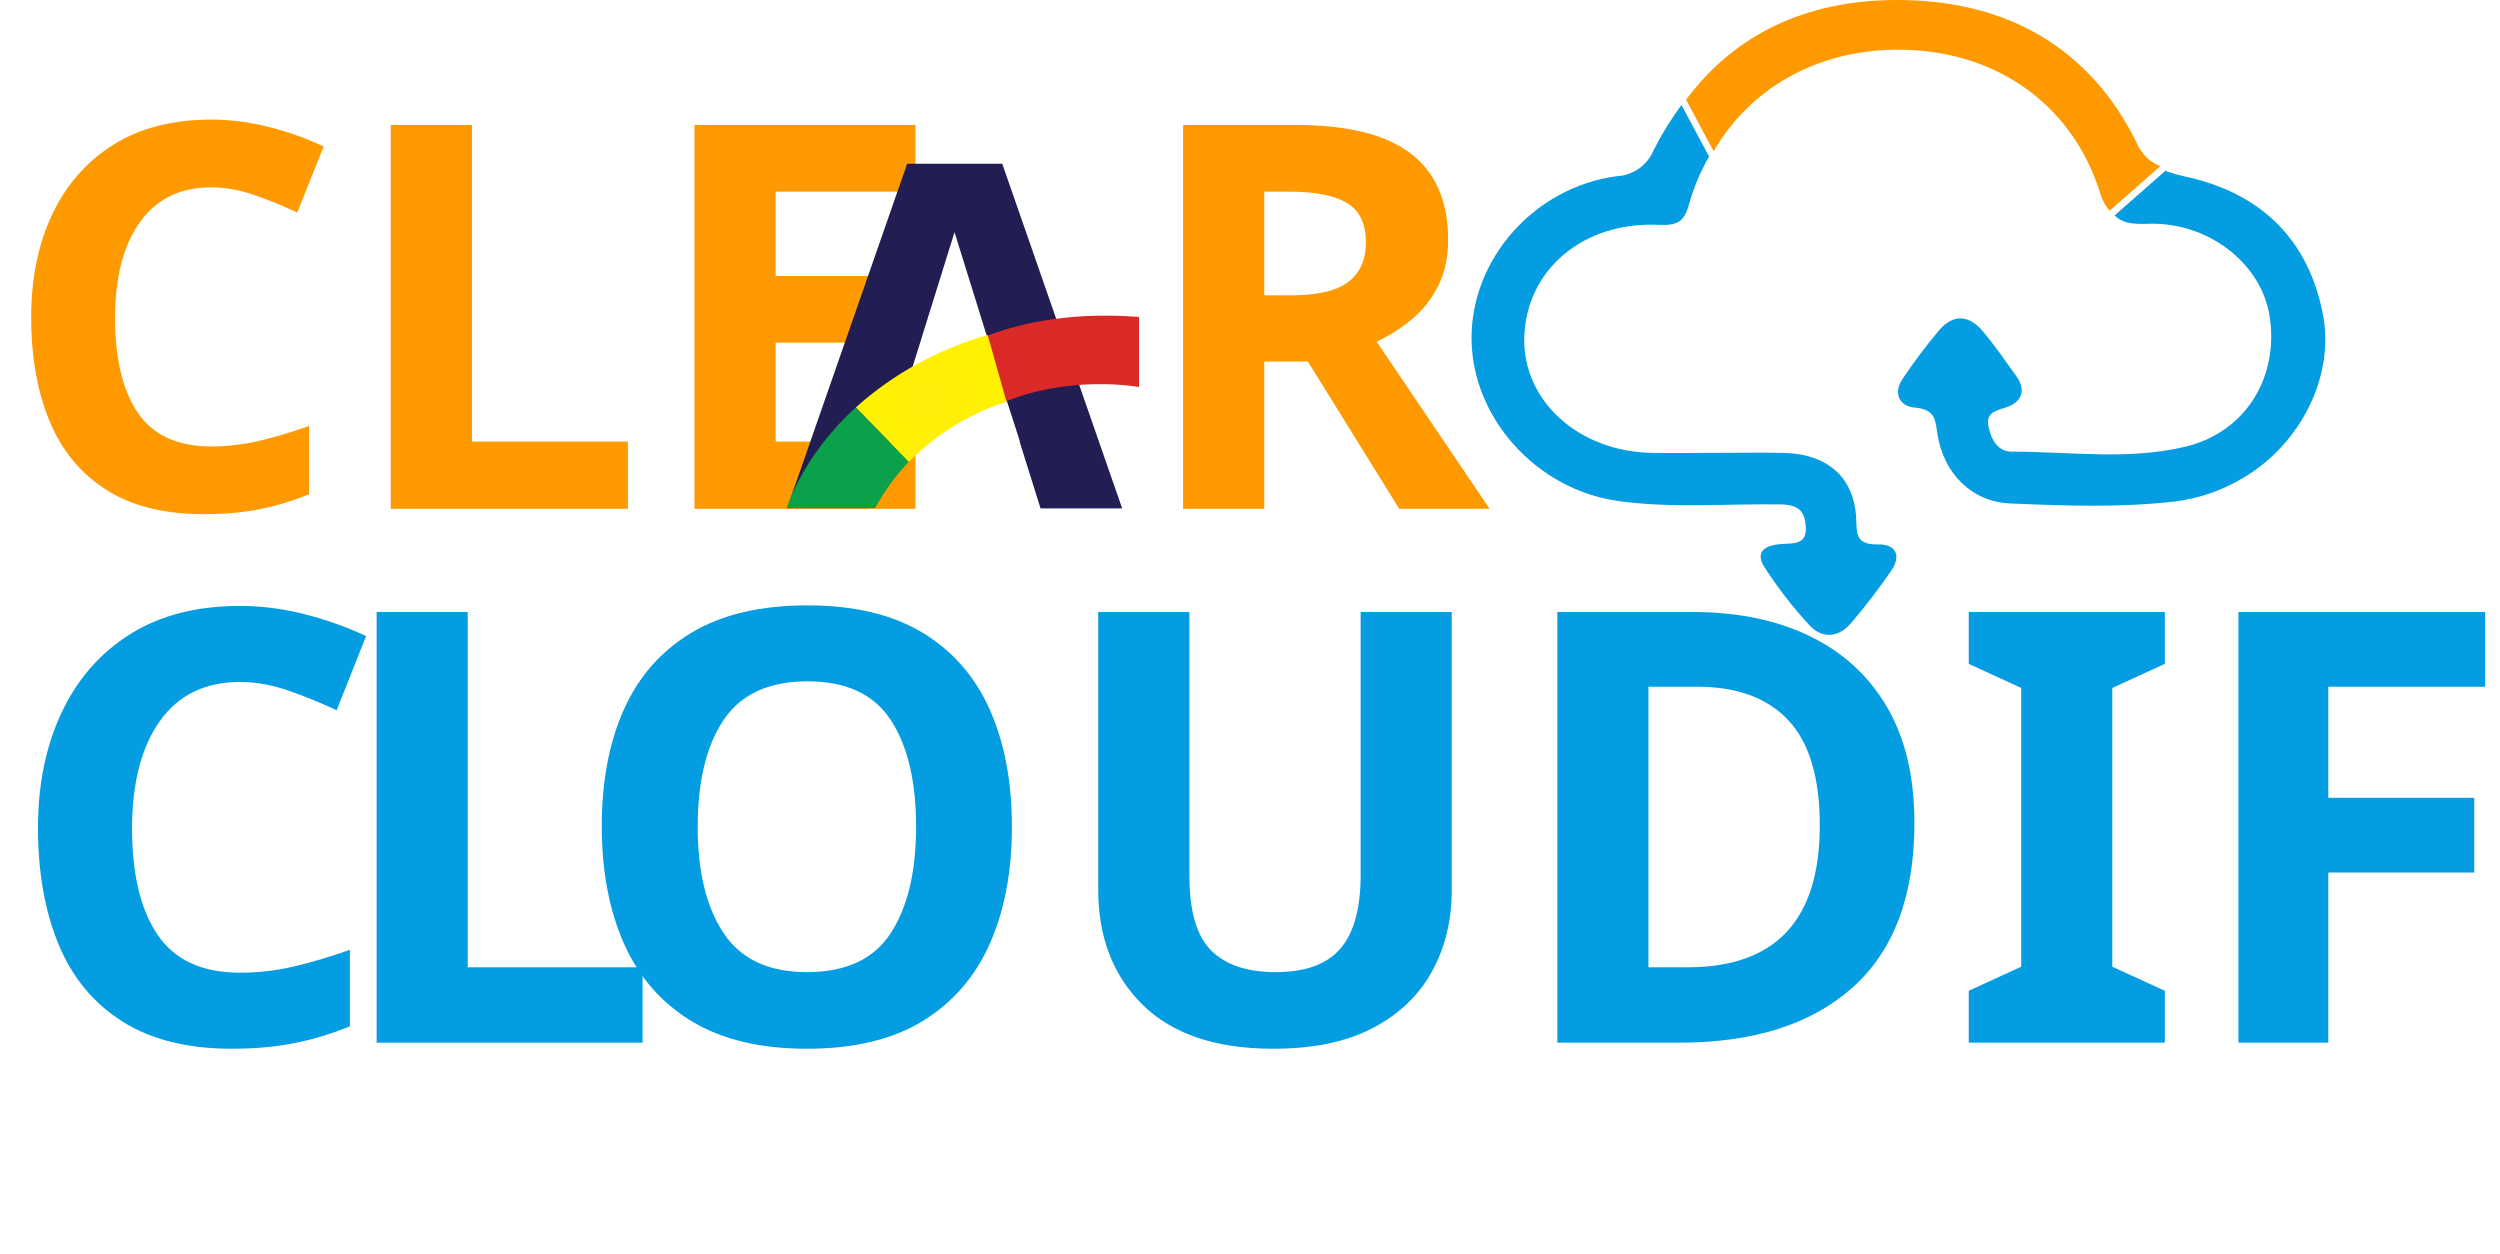
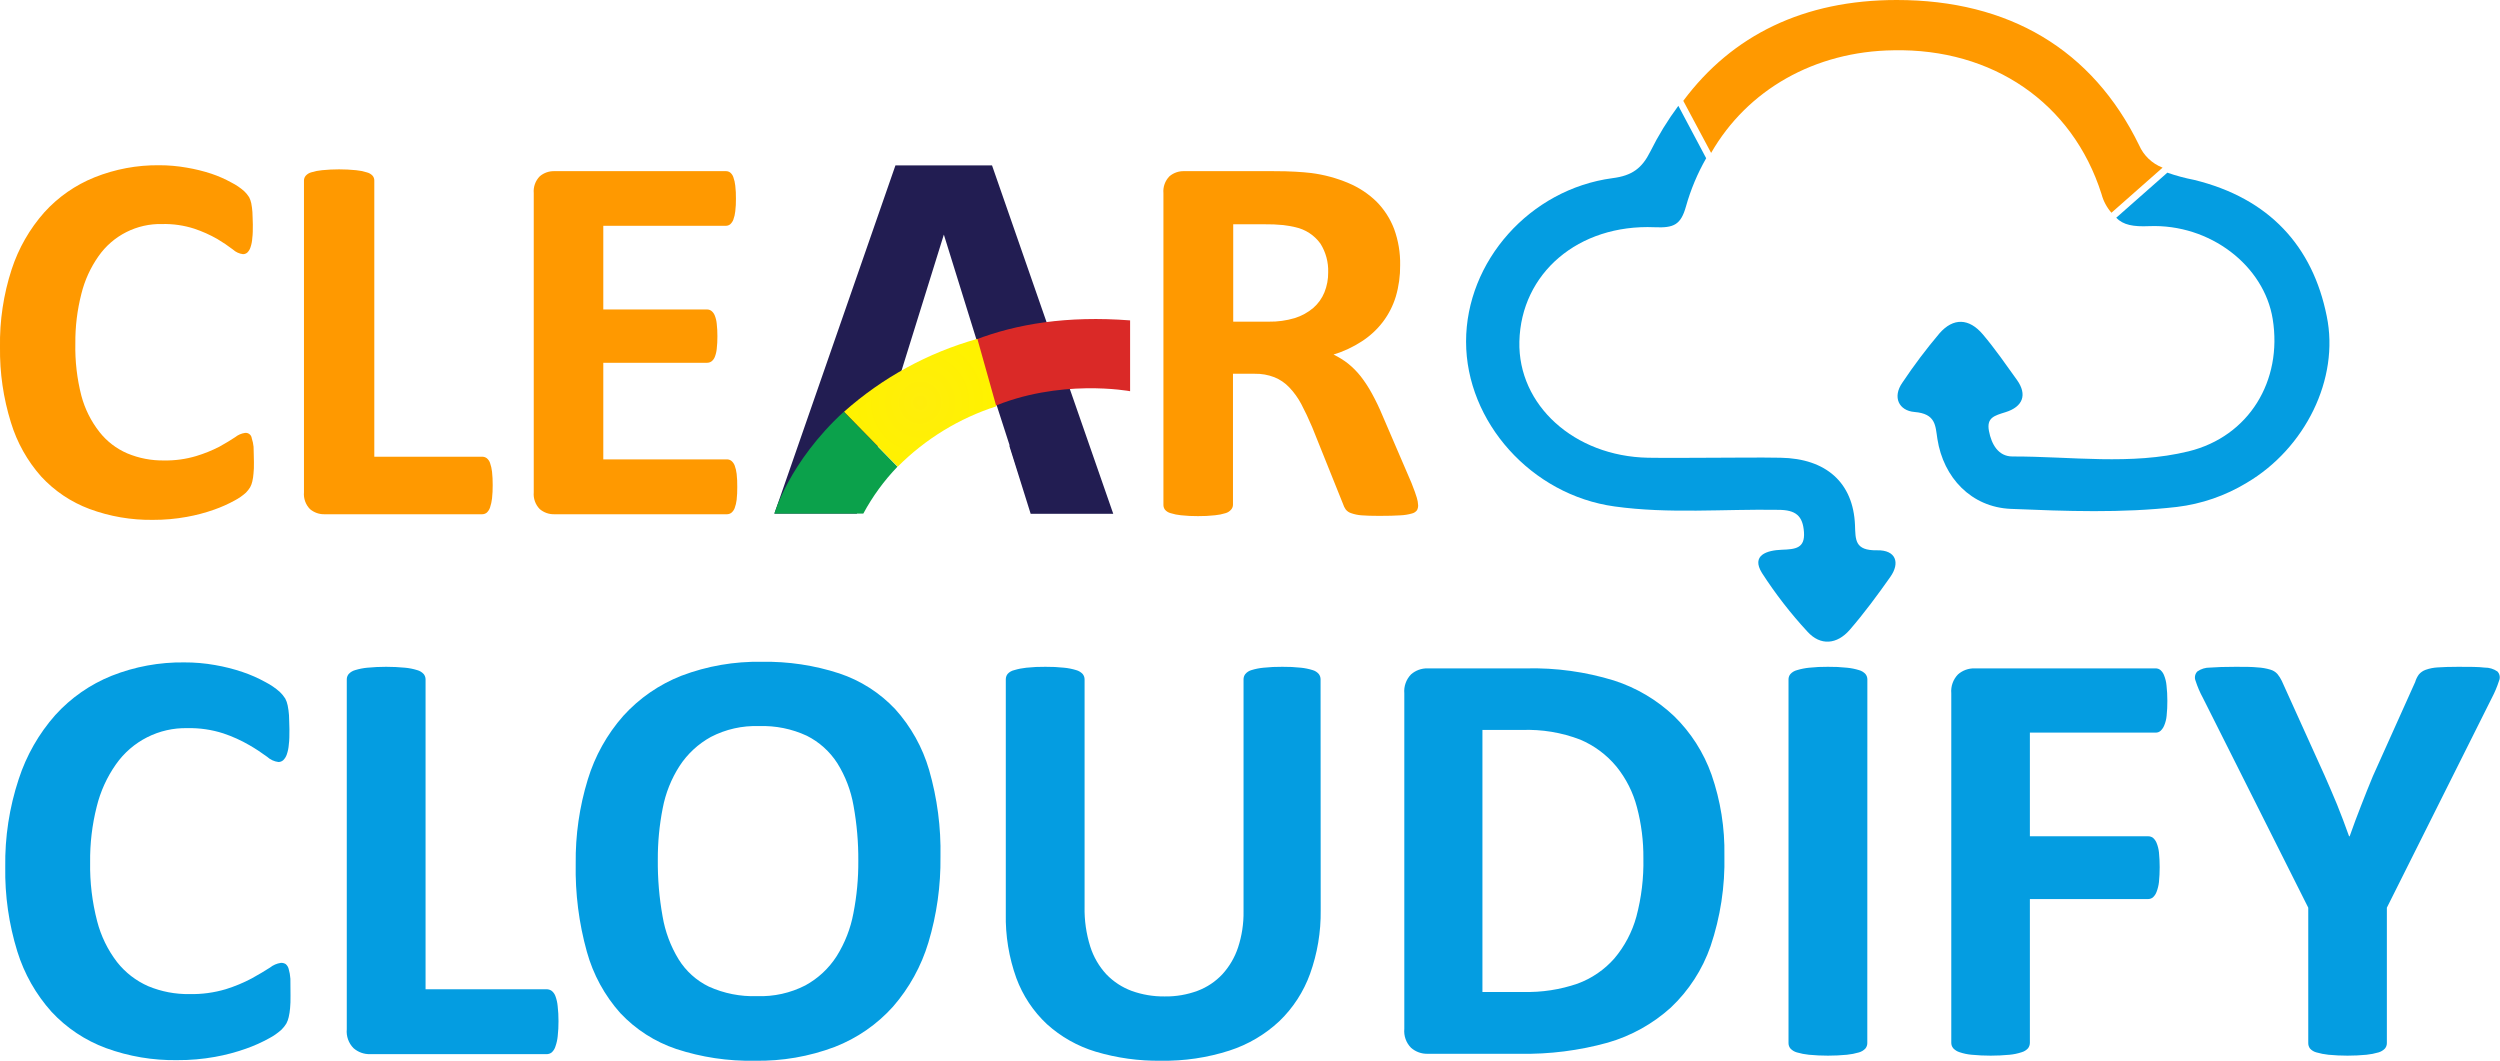
- <svg xmlns="http://www.w3.org/2000/svg" id="Layer_2" data-name="Layer 2" viewBox="0 0 418.56 209.83">
+ <svg xmlns="http://www.w3.org/2000/svg" viewBox="0 0 414.1 175.7">
  <defs>
-     <style>.cls-1{font-size:90px;}.cls-1,.cls-4{fill:#f90;}.cls-1,.cls-2{font-family:Calibri-Bold, Calibri;font-weight:700;}.cls-2{font-size:101px;}.cls-2,.cls-5{fill:#049de1;}.cls-3{letter-spacing:-0.02em;}.cls-6{fill:none;stroke:#c92d00;stroke-miterlimit:10;stroke-width:160px;}.cls-7{fill:#221d52;}.cls-8{fill:#0ba14b;}.cls-9{fill:#da2927;}.cls-10{fill:url(#radial-gradient);}</style>
-     <radialGradient id="radial-gradient" cx="527.35" cy="169.76" r="11.65" gradientTransform="translate(-111.33 57.22)" gradientUnits="userSpaceOnUse">
+     <style>.cls-1{fill:#f90;}.cls-2{fill:#049de1;}.cls-3{fill:#221d52;}.cls-4{fill:#0ba14b;}.cls-5{fill:#da2927;}.cls-6{fill:url(#radial-gradient);}</style>
+     <radialGradient id="radial-gradient" cx="263.75" cy="9.47" r="11.65" gradientTransform="translate(-111.33 57.22)" gradientUnits="userSpaceOnUse">
      <stop offset="0" stop-color="#ffed0b" />
      <stop offset="1" stop-color="#fff200" />
    </radialGradient>
  </defs>
-   <text class="cls-1" transform="translate(0 85.18)">CLE</text>
-   <text class="cls-2" transform="translate(0.5 174.57)">C<tspan class="cls-3" x="53.46" y="0">L</tspan>
-     <tspan x="94.39" y="0">OUDIFY</tspan>
-   </text>
-   <path class="cls-4" d="M617.92,184.33c-7.75-15.86-21.59-24.05-40.15-24.05-15.38,0-27.26,5.82-35.36,16.7l4.62,8.63c6-10.45,17.14-16.83,30.22-17,16.37-.27,29.63,8.69,34.44,23.84a7.65,7.65,0,0,0,1.64,3.11l8.47-7.46A7,7,0,0,1,617.92,184.33Z" transform="translate(-260.12 -160.28)" />
-   <path class="cls-5" d="M537,185.38a7.1,7.1,0,0,1-6.25,4.41c-13.71,1.84-24.27,13.78-24.26,27.08s10.82,25.39,24.61,27.3c9,1.25,18.06.42,27.1.56,2.92.05,4.06,1,4.25,3.69s-1.41,2.84-3.66,2.92c-2.47.09-5.13.9-3.28,3.86a71,71,0,0,0,7.5,9.7c2.19,2.43,4.94,2.1,7-.27a109.05,109.05,0,0,0,6.73-8.77c1.69-2.39.93-4.49-2.17-4.43-3.76.07-3.57-1.77-3.67-4.2-.28-7-4.77-11-12.31-11.13-3.73-.07-7.47,0-11.2,0s-7.19.06-10.78,0c-12.2-.24-21.54-8.71-21.29-19.25.26-11.29,9.75-19.47,22.41-18.93,3.17.14,4.33-.41,5.17-3.43a34.9,34.9,0,0,1,3.36-8l-4.62-8.63A50.6,50.6,0,0,0,537,185.38Z" transform="translate(-260.12 -160.28)" />
-   <path class="cls-5" d="M627,190.07a32.5,32.5,0,0,1-4.36-1.18l-8.48,7.46c1.19,1.22,2.85,1.5,5.43,1.4,10.13-.42,19.08,6.56,20.5,15.37,1.64,10.21-3.92,19.47-14,21.92-9.55,2.34-19.43.84-29.16.86-2.33,0-3.47-2.06-3.89-4.22s.9-2.55,2.75-3.13c2.85-.89,3.65-2.87,1.88-5.34s-3.61-5.14-5.64-7.54c-2.28-2.69-4.88-2.8-7.19-.18a93.28,93.28,0,0,0-6.15,8.17c-1.68,2.41-.56,4.65,2,4.86,3.58.29,3.46,2.28,3.81,4.48,1,6.41,5.62,11.29,12.15,11.57,9.15.39,18.35.73,27.52-.32a29,29,0,0,0,11.57-4c9.65-5.69,15.4-17.21,13.24-27.59C646.68,201.08,639.48,193.11,627,190.07Z" transform="translate(-260.12 -160.28)" />
-   <path class="cls-6" d="M478,211.13" transform="translate(-260.12 -160.28)" />
-   <path class="cls-6" d="M452.54,216.83" transform="translate(-260.12 -160.28)" />
-   <path class="cls-7" d="M427.92,187.69H412l-20.09,57.66h13.67l4-12.89h2.58a2,2,0,0,1,0-.34A3,3,0,0,1,413,230a2.8,2.8,0,0,1,1-.63l.1-.11c.33-.44.64-.9,1-1.31a10.27,10.27,0,0,1,1.66-1.43A6.69,6.69,0,0,1,421,225a6.45,6.45,0,0,1,4.12,1.85c.12.11.24.23.35.35a5.16,5.16,0,0,1,.67.32l.06,0a3,3,0,0,1,2.27-.3,3,3,0,0,1,1.77,1.36c.21.5.45,1,.64,1.47a5.27,5.27,0,0,1,.3,1.44,6.16,6.16,0,0,1-.22,2.34c0,.13-.08.25-.13.37l3.5,11.2H448Zm-15.24,34.75,7.25-23.29,7.25,23.29Z" transform="translate(-260.12 -160.28)" />
-   <path class="cls-8" d="M391.87,245.35h14.77a35,35,0,0,1,5.65-7.76l-8.88-9.11C394.29,236.8,391.87,245.35,391.87,245.35Z" transform="translate(-260.12 -160.28)" />
-   <rect class="cls-7" x="430.35" y="223.13" width="7.24" height="17.72" transform="translate(-310.4 -15.76) rotate(-17.89)" />
-   <path class="cls-9" d="M425.16,216.57l2.46,11.3c11.44-5,23.2-2.79,23.2-2.79V213.35C440.35,212.54,431.93,214,425.16,216.57Z" transform="translate(-260.12 -160.28)" />
-   <path class="cls-10" d="M403.41,228.48l8.88,9.11a40.6,40.6,0,0,1,16.34-10.06l-3.15-11.16A56,56,0,0,0,403.41,228.48Z" transform="translate(-260.12 -160.28)" />
-   <text class="cls-1" transform="translate(189.98 85.18)">R</text>
+   <g id="Layer_2" data-name="Layer 2">
+     <g id="Layer_2-2" data-name="Layer 2">
+       <path class="cls-1" d="M42.06,76.57c0,.73,0,1.35-.07,1.87a8.41,8.41,0,0,1-.2,1.32,3.69,3.69,0,0,1-.35.94,5,5,0,0,1-.7.9,9,9,0,0,1-1.87,1.3,22.34,22.34,0,0,1-3.38,1.51,28.74,28.74,0,0,1-4.57,1.21,30.36,30.36,0,0,1-5.56.49A29.08,29.08,0,0,1,14.81,84.3a20.77,20.77,0,0,1-8-5.38,24,24,0,0,1-5-8.94A40.21,40.21,0,0,1,0,57.5,39.51,39.51,0,0,1,1.93,44.62a26.77,26.77,0,0,1,5.41-9.45,22.58,22.58,0,0,1,8.33-5.8,28,28,0,0,1,10.7-2,26.16,26.16,0,0,1,4.57.4,28,28,0,0,1,4.06,1,20.09,20.09,0,0,1,3.36,1.48,9.84,9.84,0,0,1,2.09,1.42,5.23,5.23,0,0,1,.82,1,4.08,4.08,0,0,1,.35,1,12.28,12.28,0,0,1,.19,1.45c0,.56.07,1.25.07,2.07s0,1.62-.09,2.24A5.69,5.69,0,0,1,41.48,41a2.09,2.09,0,0,1-.52.84,1.09,1.09,0,0,1-.71.26,3,3,0,0,1-1.67-.77A27.08,27.08,0,0,0,36,39.59a21.37,21.37,0,0,0-3.82-1.71,16.06,16.06,0,0,0-5.3-.77,12.49,12.49,0,0,0-10.57,5.34,18.5,18.5,0,0,0-2.83,6.21,32,32,0,0,0-1,8.22,32.18,32.18,0,0,0,1,8.68,16.63,16.63,0,0,0,3,6,11.75,11.75,0,0,0,4.61,3.54,15.17,15.17,0,0,0,6.09,1.17,17.49,17.49,0,0,0,5.32-.73A22.68,22.68,0,0,0,36.32,74q1.6-.89,2.64-1.59a3.34,3.34,0,0,1,1.6-.7,1,1,0,0,1,1.14.88A6.7,6.7,0,0,1,42,74C42,74.67,42.06,75.51,42.06,76.57Z" />
+       <path class="cls-1" d="M81.61,80.35a19.5,19.5,0,0,1-.11,2.22,7.42,7.42,0,0,1-.33,1.49,2,2,0,0,1-.55.86,1.23,1.23,0,0,1-.77.26H53.79a3.59,3.59,0,0,1-2.44-.85,3.53,3.53,0,0,1-1-2.79V29.9a1.22,1.22,0,0,1,.29-.79,1.89,1.89,0,0,1,.94-.57,8.44,8.44,0,0,1,1.78-.35,28.17,28.17,0,0,1,5.61,0,8.37,8.37,0,0,1,1.75.35,1.93,1.93,0,0,1,1,.57,1.21,1.21,0,0,1,.28.79V75.65H79.85a1.28,1.28,0,0,1,.77.24,1.76,1.76,0,0,1,.55.79,6.67,6.67,0,0,1,.33,1.45A19.5,19.5,0,0,1,81.61,80.35Z" />
+       <path class="cls-1" d="M122.12,80.66a18.09,18.09,0,0,1-.1,2.13,6.08,6.08,0,0,1-.33,1.38,1.89,1.89,0,0,1-.55.77,1.23,1.23,0,0,1-.73.24H91.85a3.59,3.59,0,0,1-2.44-.85,3.53,3.53,0,0,1-1-2.79V32a3.54,3.54,0,0,1,1-2.8,3.59,3.59,0,0,1,2.44-.85h28.38a1.17,1.17,0,0,1,.71.22,1.7,1.7,0,0,1,.53.77,5.94,5.94,0,0,1,.32,1.4,16.46,16.46,0,0,1,.11,2.18,15.69,15.69,0,0,1-.11,2.09,5.63,5.63,0,0,1-.32,1.38,2,2,0,0,1-.53.77,1.13,1.13,0,0,1-.71.24H99.93V51.26h17.18a1.21,1.21,0,0,1,.73.24,1.79,1.79,0,0,1,.55.75,4.82,4.82,0,0,1,.33,1.36,17.46,17.46,0,0,1,.11,2.09,17,17,0,0,1-.11,2.1,4.92,4.92,0,0,1-.33,1.35,1.68,1.68,0,0,1-.55.72,1.26,1.26,0,0,1-.73.22H99.93v16h20.48a1.23,1.23,0,0,1,.73.24,1.89,1.89,0,0,1,.55.77,6,6,0,0,1,.33,1.39A18.09,18.09,0,0,1,122.12,80.66Z" />
+       <path class="cls-2" d="M48.12,164.9c0,.82,0,1.52-.07,2.1a10.06,10.06,0,0,1-.23,1.48,4.11,4.11,0,0,1-.39,1.06,5.32,5.32,0,0,1-.79,1A9.94,9.94,0,0,1,44.55,172a25.1,25.1,0,0,1-3.8,1.7,32.21,32.21,0,0,1-5.13,1.36,33.89,33.89,0,0,1-6.24.54,32.86,32.86,0,0,1-11.84-2,23.39,23.39,0,0,1-9-6,26.91,26.91,0,0,1-5.67-10,44.85,44.85,0,0,1-2-14A44.26,44.26,0,0,1,3.1,129.05a30,30,0,0,1,6.06-10.61,25.38,25.38,0,0,1,9.35-6.51,31.51,31.51,0,0,1,12-2.21,28.44,28.44,0,0,1,5.12.44,30.18,30.18,0,0,1,4.57,1.16A23,23,0,0,1,44,113a11.48,11.48,0,0,1,2.34,1.6,5.84,5.84,0,0,1,.91,1.11,4.08,4.08,0,0,1,.4,1.14,12.49,12.49,0,0,1,.22,1.62c0,.63.07,1.4.07,2.32s0,1.83-.1,2.52a6.33,6.33,0,0,1-.34,1.67,2.38,2.38,0,0,1-.59.94,1.18,1.18,0,0,1-.79.3,3.41,3.41,0,0,1-1.88-.87,31.3,31.3,0,0,0-2.93-1.92A23.31,23.31,0,0,0,37,121.48a18.06,18.06,0,0,0-5.94-.87,14.07,14.07,0,0,0-11.86,6,20.72,20.72,0,0,0-3.18,7,35.8,35.8,0,0,0-1.09,9.23,36.37,36.37,0,0,0,1.16,9.74,18.83,18.83,0,0,0,3.3,6.78,13.43,13.43,0,0,0,5.18,4,17.12,17.12,0,0,0,6.83,1.3,19.59,19.59,0,0,0,6-.81,25,25,0,0,0,4.32-1.8c1.19-.66,2.18-1.25,3-1.78a3.75,3.75,0,0,1,1.8-.78,1.4,1.4,0,0,1,.79.19,1.54,1.54,0,0,1,.5.79,7.64,7.64,0,0,1,.29,1.65C48.09,162.77,48.12,163.72,48.12,164.9Z" />
+       <path class="cls-2" d="M92.51,169.14a21.28,21.28,0,0,1-.13,2.49,7.15,7.15,0,0,1-.37,1.68,2.21,2.21,0,0,1-.61,1,1.35,1.35,0,0,1-.87.3H61.29a4,4,0,0,1-2.74-1,3.93,3.93,0,0,1-1.11-3.13V112.53a1.39,1.39,0,0,1,.32-.89,2.29,2.29,0,0,1,1.06-.64,10.13,10.13,0,0,1,2-.4,33,33,0,0,1,6.29,0,9.92,9.92,0,0,1,2,.4,2.23,2.23,0,0,1,1.06.64,1.39,1.39,0,0,1,.32.89v51.33H90.53a1.46,1.46,0,0,1,.87.28A2,2,0,0,1,92,165a6.47,6.47,0,0,1,.37,1.63A21.28,21.28,0,0,1,92.51,169.14Z" />
+       <path class="cls-2" d="M155.78,141.92a47.36,47.36,0,0,1-2,14.2,28.78,28.78,0,0,1-5.87,10.63,25.28,25.28,0,0,1-9.64,6.66A35.67,35.67,0,0,1,125,175.7a39.19,39.19,0,0,1-13-1.95,22.6,22.6,0,0,1-9.25-5.94,25.45,25.45,0,0,1-5.54-10.16,50.82,50.82,0,0,1-1.85-14.6,45.64,45.64,0,0,1,2-13.93,28.46,28.46,0,0,1,5.87-10.53,25.65,25.65,0,0,1,9.64-6.66,35.6,35.6,0,0,1,13.34-2.31,39.11,39.11,0,0,1,12.8,1.92,22.46,22.46,0,0,1,9.27,5.92,25.82,25.82,0,0,1,5.62,10.08A48.42,48.42,0,0,1,155.78,141.92Zm-13.61.69a49.36,49.36,0,0,0-.79-9.15,19.65,19.65,0,0,0-2.69-7.05,12.86,12.86,0,0,0-5.05-4.54,17.37,17.37,0,0,0-7.9-1.6,16.1,16.1,0,0,0-8,1.8,14.6,14.6,0,0,0-5.18,4.81,19.72,19.72,0,0,0-2.79,7,43,43,0,0,0-.81,8.51,50.45,50.45,0,0,0,.79,9.4,20,20,0,0,0,2.66,7.12,12.11,12.11,0,0,0,5,4.51A17.85,17.85,0,0,0,125.4,165a16.25,16.25,0,0,0,8-1.78,14.29,14.29,0,0,0,5.18-4.83,20.4,20.4,0,0,0,2.78-7.13A43.43,43.43,0,0,0,142.17,142.61Z" />
+       <path class="cls-2" d="M218.76,150.8A30,30,0,0,1,217,161.3a20.59,20.59,0,0,1-5.08,7.84,22,22,0,0,1-8.28,4.88,35.16,35.16,0,0,1-11.35,1.68,36,36,0,0,1-10.8-1.5,21.11,21.11,0,0,1-8.09-4.57,19.88,19.88,0,0,1-5.05-7.61,29.74,29.74,0,0,1-1.75-10.68V112.53a1.48,1.48,0,0,1,.29-.89A2.09,2.09,0,0,1,168,111a10.62,10.62,0,0,1,2-.4,27.12,27.12,0,0,1,3.16-.15,26.66,26.66,0,0,1,3.11.15,10.08,10.08,0,0,1,2,.4,2.29,2.29,0,0,1,1.06.64,1.39,1.39,0,0,1,.32.89V150.2a20.57,20.57,0,0,0,.94,6.59,12.15,12.15,0,0,0,2.68,4.61,11.26,11.26,0,0,0,4.2,2.74,15.6,15.6,0,0,0,5.44.91,15,15,0,0,0,5.48-.94,10.85,10.85,0,0,0,4.09-2.74,12.35,12.35,0,0,0,2.59-4.43,18.27,18.27,0,0,0,.91-6V112.53a1.43,1.43,0,0,1,.3-.89,2.07,2.07,0,0,1,1-.64,9.86,9.86,0,0,1,2-.4,27.15,27.15,0,0,1,3.13-.15,26,26,0,0,1,3.09.15,9.88,9.88,0,0,1,1.94.4,2.07,2.07,0,0,1,1,.64,1.43,1.43,0,0,1,.3.89Z" />
+       <path class="cls-2" d="M285.63,141.72a43.9,43.9,0,0,1-2.29,15,25.5,25.5,0,0,1-6.59,10.18,26.52,26.52,0,0,1-10.43,5.8,51.13,51.13,0,0,1-14.62,1.85H236.46a4,4,0,0,1-2.74-1,3.93,3.93,0,0,1-1.11-3.13V114.84a4,4,0,0,1,1.11-3.13,4,4,0,0,1,2.74-1h16.37a45.84,45.84,0,0,1,14.48,2,26.12,26.12,0,0,1,10,5.92,25.43,25.43,0,0,1,6.19,9.69A38.7,38.7,0,0,1,285.63,141.72Zm-13.42.45a31.93,31.93,0,0,0-1.06-8.44,17.85,17.85,0,0,0-3.4-6.75,15.77,15.77,0,0,0-6-4.47,24.37,24.37,0,0,0-9.64-1.6h-6.56v43.4h6.76a25.57,25.57,0,0,0,9-1.38,15,15,0,0,0,6.09-4.17,18.18,18.18,0,0,0,3.65-6.93A34.85,34.85,0,0,0,272.21,142.17Z" />
+       <path class="cls-2" d="M309.3,172.79a1.39,1.39,0,0,1-.32.89,2.32,2.32,0,0,1-1.06.64,10.81,10.81,0,0,1-2,.39,33,33,0,0,1-6.29,0,11,11,0,0,1-2-.39,2.32,2.32,0,0,1-1.06-.64,1.39,1.39,0,0,1-.32-.89V112.53a1.39,1.39,0,0,1,.32-.89,2.25,2.25,0,0,1,1.09-.64,10.49,10.49,0,0,1,2-.4,26.66,26.66,0,0,1,3.11-.15,27.12,27.12,0,0,1,3.16.15,9.92,9.92,0,0,1,2,.4,2.23,2.23,0,0,1,1.06.64,1.39,1.39,0,0,1,.32.89Z" />
+       <path class="cls-2" d="M359,116.08a21.8,21.8,0,0,1-.12,2.49,5.46,5.46,0,0,1-.4,1.6,2.52,2.52,0,0,1-.61.89,1.17,1.17,0,0,1-.79.29H336.23v17.17h19.58a1.39,1.39,0,0,1,.79.24,2.23,2.23,0,0,1,.61.84,5.83,5.83,0,0,1,.4,1.58,25.38,25.38,0,0,1,0,4.93,6.58,6.58,0,0,1-.4,1.63,2.32,2.32,0,0,1-.61.91,1.28,1.28,0,0,1-.79.27H336.23v23.77a1.51,1.51,0,0,1-.3.94,2.25,2.25,0,0,1-1.06.66,9,9,0,0,1-2,.42,32.94,32.94,0,0,1-6.28,0,8.61,8.61,0,0,1-2-.42,2.42,2.42,0,0,1-1.06-.66,1.41,1.41,0,0,1-.32-.94V114.84a4,4,0,0,1,1.11-3.13,4,4,0,0,1,2.74-1h30a1.26,1.26,0,0,1,.79.27,2.27,2.27,0,0,1,.61.89,5.85,5.85,0,0,1,.4,1.65A22.37,22.37,0,0,1,359,116.08Z" />
+       <path class="cls-2" d="M395.36,150.35v22.44a1.39,1.39,0,0,1-.32.89,2.37,2.37,0,0,1-1.06.64,11,11,0,0,1-2,.39,33,33,0,0,1-6.29,0,11.59,11.59,0,0,1-2-.39,2.16,2.16,0,0,1-1.06-.64,1.48,1.48,0,0,1-.29-.89V150.35l-17.46-34.77a16,16,0,0,1-1.21-2.83,1.42,1.42,0,0,1,.3-1.53,3.54,3.54,0,0,1,2.09-.64c1-.08,2.44-.13,4.25-.13,1.51,0,2.71,0,3.62.1a9,9,0,0,1,2.14.37,2.46,2.46,0,0,1,1.16.72,5.52,5.52,0,0,1,.72,1.13l7.1,15.69q1,2.26,2.05,4.78c.67,1.68,1.35,3.43,2,5.28h.1q.94-2.67,1.93-5.18c.65-1.68,1.29-3.27,1.92-4.79l7-15.58a4,4,0,0,1,.62-1.26,2.63,2.63,0,0,1,1.11-.76,7,7,0,0,1,2-.4c.85-.06,2-.1,3.4-.1,1.88,0,3.33,0,4.37.13a3.63,3.63,0,0,1,2.12.64,1.41,1.41,0,0,1,.27,1.55,17.86,17.86,0,0,1-1.18,2.81Z" />
+       <path class="cls-1" d="M354.32,24.05C346.58,8.18,332.74,0,314.17,0c-15.37,0-27.25,5.82-35.35,16.7l4.61,8.63c6-10.45,17.15-16.83,30.22-17C330,8,343.29,17,348.09,32.13a7.72,7.72,0,0,0,1.65,3.11l8.47-7.47A7,7,0,0,1,354.32,24.05Z" />
+       <path class="cls-2" d="M273.36,25.1c-1.37,2.75-3,4-6.26,4.41-13.7,1.83-24.26,13.78-24.26,27.07S253.66,82,267.45,83.89c9,1.25,18.07.41,27.1.56,2.92,0,4.07,1,4.26,3.69s-1.42,2.84-3.67,2.92c-2.46.09-5.13.9-3.28,3.86a71,71,0,0,0,7.51,9.69c2.19,2.43,4.93,2.11,7-.26,2.42-2.79,4.61-5.77,6.73-8.77,1.69-2.39.92-4.49-2.17-4.43-3.76.07-3.57-1.77-3.67-4.2-.29-7-4.78-11-12.31-11.13-3.74-.07-7.47,0-11.21,0s-7.18.06-10.77,0c-12.2-.24-21.55-8.71-21.3-19.25.27-11.3,9.75-19.47,22.41-18.93,3.18.14,4.33-.41,5.18-3.43a35.32,35.32,0,0,1,3.35-8L278,17.53A50.09,50.09,0,0,0,273.36,25.1Z" />
+       <path class="cls-2" d="M363.4,29.79A31.4,31.4,0,0,1,359,28.6l-8.47,7.47c1.18,1.21,2.84,1.5,5.43,1.39,10.13-.41,19.07,6.56,20.49,15.38,1.65,10.21-3.91,19.46-13.94,21.92-9.56,2.34-19.44.83-29.17.85-2.33,0-3.47-2-3.89-4.22s.9-2.54,2.75-3.12c2.86-.89,3.65-2.88,1.88-5.35s-3.61-5.13-5.64-7.53c-2.28-2.69-4.88-2.8-7.18-.18a90.38,90.38,0,0,0-6.15,8.17c-1.69,2.41-.56,4.65,2,4.86,3.57.29,3.46,2.28,3.8,4.47,1,6.42,5.62,11.3,12.15,11.58,9.16.38,18.36.73,27.52-.32a29,29,0,0,0,11.57-4c9.66-5.69,15.4-17.21,13.25-27.6C383.08,40.8,375.89,32.83,363.4,29.79Z" />
+       <path class="cls-3" d="M164.32,27.4h-16L128.27,85.07h13.66l4-12.89h2.58c0-.11,0-.23,0-.34a3,3,0,0,1,.87-2.09,2.71,2.71,0,0,1,1-.63l.09-.11c.33-.45.65-.9,1-1.31a10,10,0,0,1,1.67-1.44,6.76,6.76,0,0,1,4.29-1.56,6.46,6.46,0,0,1,4.13,1.86c.12.11.24.23.35.35a5.86,5.86,0,0,1,.67.32l0,0a3,3,0,0,1,2.28-.29,2.9,2.9,0,0,1,1.76,1.36c.22.49.46,1,.65,1.46a5,5,0,0,1,.29,1.45,6.18,6.18,0,0,1-.21,2.34,1.92,1.92,0,0,1-.14.36l3.51,11.2H184.4ZM149.09,62.16l7.25-23.3,7.24,23.3Z" />
+       <path class="cls-4" d="M128.27,85.07H143a35.4,35.4,0,0,1,5.66-7.77l-8.89-9.1C130.7,76.52,128.27,85.07,128.27,85.07Z" />
+       <rect class="cls-3" x="166.75" y="62.84" width="7.24" height="17.72" transform="translate(-13.79 55.8) rotate(-17.89)" />
+       <path class="cls-5" d="M161.56,56.28,164,67.58c11.44-5,23.19-2.78,23.19-2.78V53.07C176.76,52.26,168.33,53.67,161.56,56.28Z" />
+       <path class="cls-6" d="M139.81,68.2l8.89,9.1a40.65,40.65,0,0,1,16.33-10l-3.14-11.17A56,56,0,0,0,139.81,68.2Z" />
+       <path class="cls-1" d="M234.9,83.69a1.67,1.67,0,0,1-.18.81,1.45,1.45,0,0,1-.83.55,8.22,8.22,0,0,1-1.94.31c-.85.06-2,.09-3.47.09q-1.84,0-2.94-.09A6.55,6.55,0,0,1,223.8,85a1.82,1.82,0,0,1-.9-.62,3.28,3.28,0,0,1-.44-.9l-5.1-12.7c-.61-1.43-1.21-2.71-1.8-3.82a12.4,12.4,0,0,0-2-2.79,7,7,0,0,0-2.48-1.69,8.61,8.61,0,0,0-3.25-.57h-3.6V83.6a1.22,1.22,0,0,1-.29.79A1.89,1.89,0,0,1,203,85a8.49,8.49,0,0,1-1.76.35,23.67,23.67,0,0,1-2.81.14,24,24,0,0,1-2.8-.14A8.33,8.33,0,0,1,193.9,85a1.81,1.81,0,0,1-.93-.57,1.31,1.31,0,0,1-.26-.79V32a3.54,3.54,0,0,1,1-2.8,3.59,3.59,0,0,1,2.44-.85h14.72q2.23,0,3.69.09c1,.05,1.85.13,2.64.22a23.52,23.52,0,0,1,6.17,1.67A14.93,14.93,0,0,1,228,33.39a13,13,0,0,1,2.92,4.53,16.62,16.62,0,0,1,1,6,17.78,17.78,0,0,1-.72,5.21,13.5,13.5,0,0,1-2.14,4.19,13.88,13.88,0,0,1-3.47,3.21,18.69,18.69,0,0,1-4.7,2.2,13.53,13.53,0,0,1,2.4,1.49,13.31,13.31,0,0,1,2.11,2.13,21.09,21.09,0,0,1,1.86,2.86A36.54,36.54,0,0,1,229,68.84L233.8,80c.44,1.11.73,1.93.88,2.44A5,5,0,0,1,234.9,83.69ZM220,45.1a8.43,8.43,0,0,0-1.28-4.74,6.94,6.94,0,0,0-4.17-2.73,17.85,17.85,0,0,0-2-.35,27.69,27.69,0,0,0-3.1-.13h-5.18V53.28h5.88a14.26,14.26,0,0,0,4.31-.59A8.81,8.81,0,0,0,217.54,51a6.84,6.84,0,0,0,1.84-2.58A8.64,8.64,0,0,0,220,45.1Z" />
+     </g>
+   </g>
</svg>
